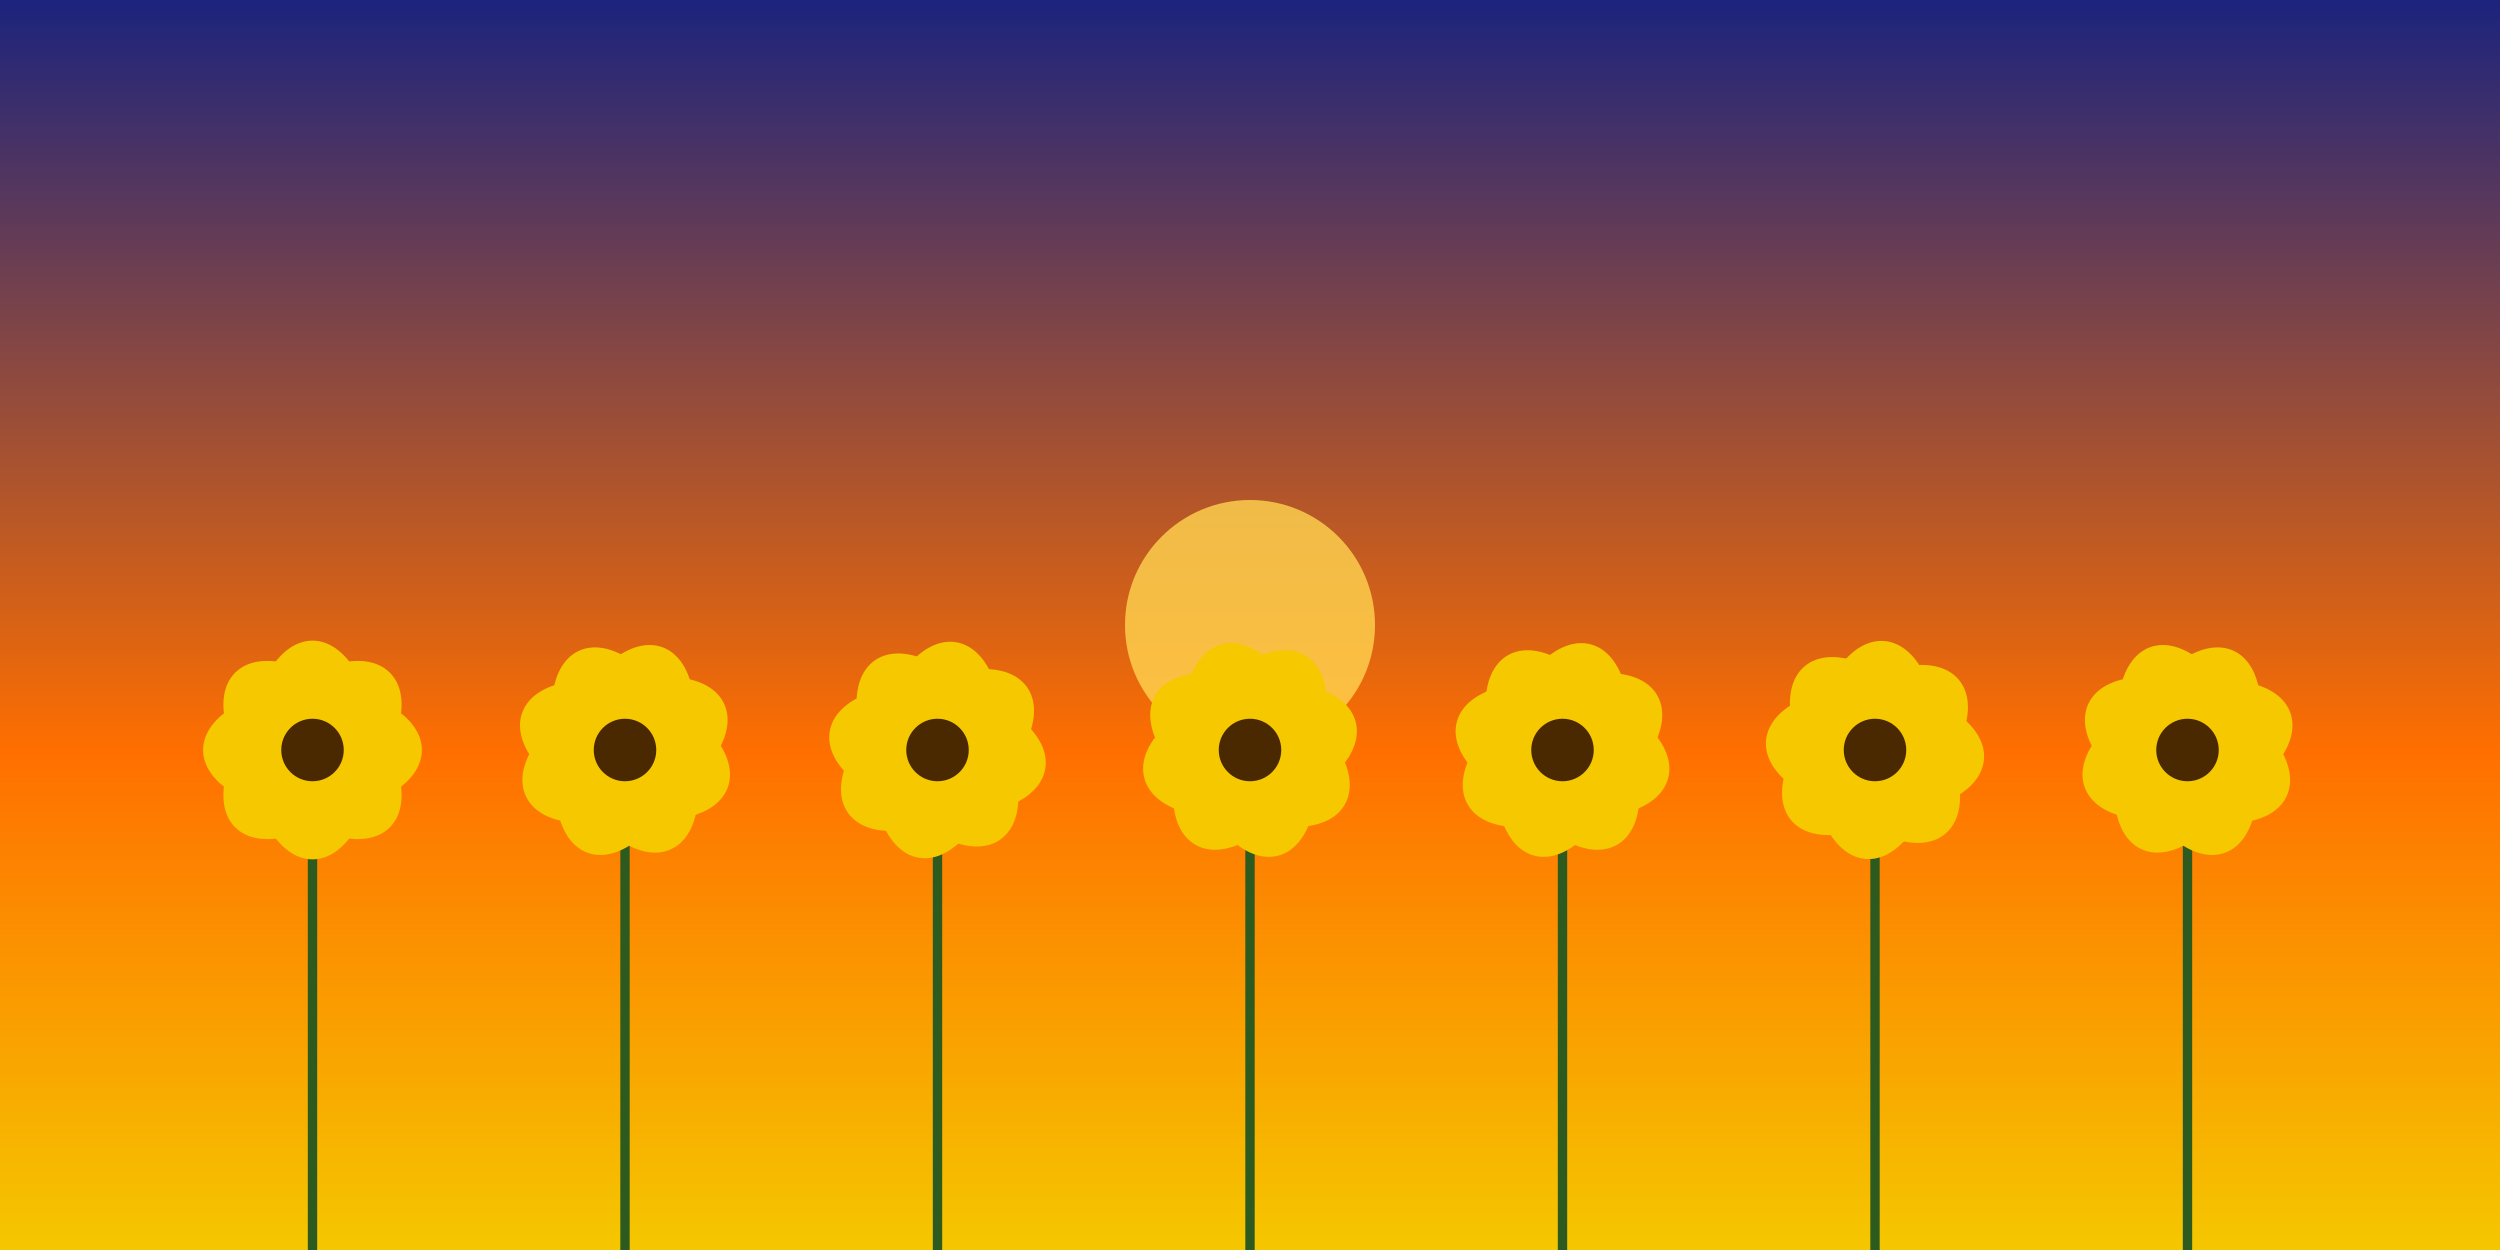
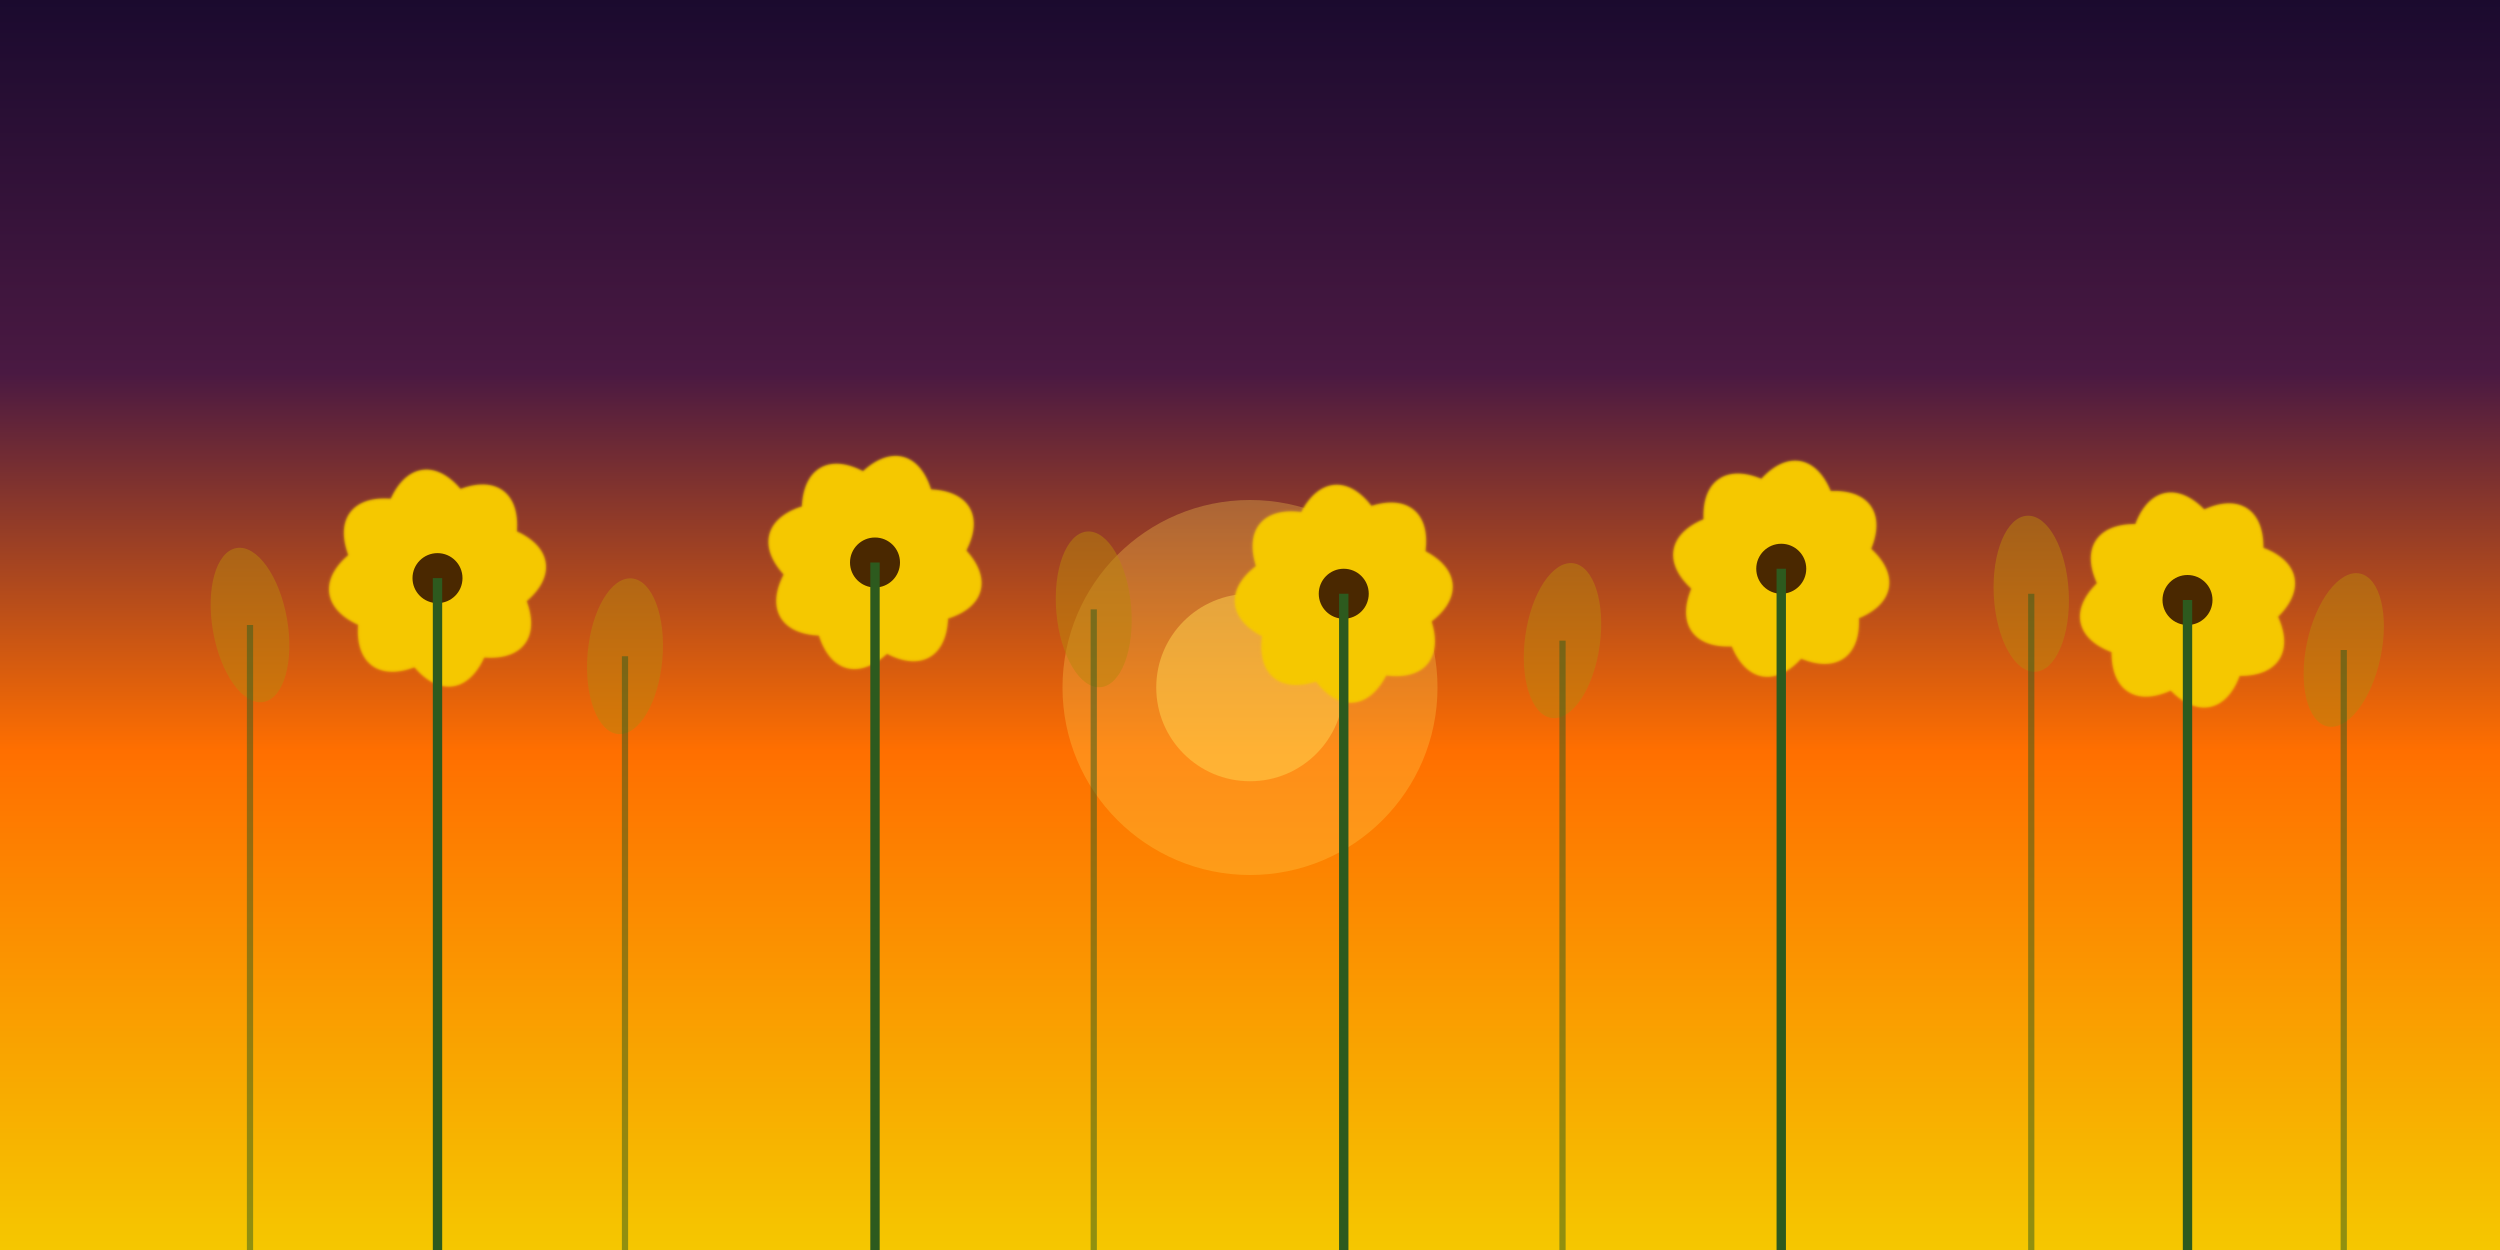
- <svg xmlns="http://www.w3.org/2000/svg" viewBox="0 0 800 400">
+ <svg xmlns="http://www.w3.org/2000/svg" viewBox="0 0 800 400" preserveAspectRatio="xMidYMid slice">
  <defs>
-     <linearGradient id="sky" x1="0" y1="0" x2="0" y2="1">
-       <stop offset="0%" stop-color="#1a237e" />
+     <linearGradient id="sunsetGrad" x1="0" y1="0" x2="0" y2="1">
+       <stop offset="0%" stop-color="#1a0a2e" />
+       <stop offset="30%" stop-color="#4a1942" />
      <stop offset="60%" stop-color="#ff6f00" />
      <stop offset="100%" stop-color="#f5c800" />
    </linearGradient>
+     <filter id="petalBlur">
+       <feGaussianBlur stdDeviation="0.5" />
+     </filter>
  </defs>
-   <rect width="800" height="400" fill="url(#sky)" />
-   <circle cx="400" cy="200" r="40" fill="#ffd54f" opacity="0.8" />
-   <g transform="translate(0,250)">
-     <line x1="100" y1="0" x2="100" y2="150" stroke="#2d5a1e" stroke-width="3" />
-     <line x1="200" y1="0" x2="200" y2="150" stroke="#2d5a1e" stroke-width="3" />
-     <line x1="300" y1="0" x2="300" y2="150" stroke="#2d5a1e" stroke-width="3" />
-     <line x1="400" y1="0" x2="400" y2="150" stroke="#2d5a1e" stroke-width="3" />
-     <line x1="500" y1="0" x2="500" y2="150" stroke="#2d5a1e" stroke-width="3" />
-     <line x1="600" y1="0" x2="600" y2="150" stroke="#2d5a1e" stroke-width="3" />
-     <line x1="700" y1="0" x2="700" y2="150" stroke="#2d5a1e" stroke-width="3" />
-     <g fill="#f5c800">
-       <ellipse cx="100" cy="-10" rx="20" ry="35" transform="rotate(0,100,-10)" />
-       <ellipse cx="100" cy="-10" rx="20" ry="35" transform="rotate(45,100,-10)" />
-       <ellipse cx="100" cy="-10" rx="20" ry="35" transform="rotate(90,100,-10)" />
-       <ellipse cx="100" cy="-10" rx="20" ry="35" transform="rotate(135,100,-10)" />
-       <ellipse cx="200" cy="-10" rx="20" ry="35" transform="rotate(20,200,-10)" />
-       <ellipse cx="200" cy="-10" rx="20" ry="35" transform="rotate(65,200,-10)" />
-       <ellipse cx="200" cy="-10" rx="20" ry="35" transform="rotate(110,200,-10)" />
-       <ellipse cx="200" cy="-10" rx="20" ry="35" transform="rotate(155,200,-10)" />
-       <ellipse cx="300" cy="-10" rx="20" ry="35" transform="rotate(10,300,-10)" />
-       <ellipse cx="300" cy="-10" rx="20" ry="35" transform="rotate(55,300,-10)" />
-       <ellipse cx="300" cy="-10" rx="20" ry="35" transform="rotate(100,300,-10)" />
-       <ellipse cx="300" cy="-10" rx="20" ry="35" transform="rotate(145,300,-10)" />
-       <ellipse cx="400" cy="-10" rx="20" ry="35" transform="rotate(30,400,-10)" />
-       <ellipse cx="400" cy="-10" rx="20" ry="35" transform="rotate(75,400,-10)" />
-       <ellipse cx="400" cy="-10" rx="20" ry="35" transform="rotate(120,400,-10)" />
-       <ellipse cx="400" cy="-10" rx="20" ry="35" transform="rotate(165,400,-10)" />
-       <ellipse cx="500" cy="-10" rx="20" ry="35" transform="rotate(15,500,-10)" />
-       <ellipse cx="500" cy="-10" rx="20" ry="35" transform="rotate(60,500,-10)" />
-       <ellipse cx="500" cy="-10" rx="20" ry="35" transform="rotate(105,500,-10)" />
-       <ellipse cx="500" cy="-10" rx="20" ry="35" transform="rotate(150,500,-10)" />
-       <ellipse cx="600" cy="-10" rx="20" ry="35" transform="rotate(5,600,-10)" />
-       <ellipse cx="600" cy="-10" rx="20" ry="35" transform="rotate(50,600,-10)" />
-       <ellipse cx="600" cy="-10" rx="20" ry="35" transform="rotate(95,600,-10)" />
-       <ellipse cx="600" cy="-10" rx="20" ry="35" transform="rotate(140,600,-10)" />
-       <ellipse cx="700" cy="-10" rx="20" ry="35" transform="rotate(25,700,-10)" />
-       <ellipse cx="700" cy="-10" rx="20" ry="35" transform="rotate(70,700,-10)" />
-       <ellipse cx="700" cy="-10" rx="20" ry="35" transform="rotate(115,700,-10)" />
-       <ellipse cx="700" cy="-10" rx="20" ry="35" transform="rotate(160,700,-10)" />
+   <rect width="800" height="400" fill="url(#sunsetGrad)" />
+   <circle cx="400" cy="220" r="60" fill="#ffd54f" opacity="0.3" />
+   <circle cx="400" cy="220" r="30" fill="#ffd54f" opacity="0.5" />
+   <g transform="translate(0,200)">
+     <g opacity="0.5" fill="#b8860b">
+       <ellipse cx="80" cy="0" rx="12" ry="25" transform="rotate(-10,80,0)" />
+       <ellipse cx="200" cy="10" rx="12" ry="25" transform="rotate(5,200,10)" />
+       <ellipse cx="350" cy="-5" rx="12" ry="25" transform="rotate(-5,350,-5)" />
+       <ellipse cx="500" cy="5" rx="12" ry="25" transform="rotate(8,500,5)" />
+       <ellipse cx="650" cy="-10" rx="12" ry="25" transform="rotate(-3,650,-10)" />
+       <ellipse cx="750" cy="8" rx="12" ry="25" transform="rotate(12,750,8)" />
+     </g>
+     <g stroke="#2d5a1e" stroke-width="2" opacity="0.5">
+       <line x1="80" y1="0" x2="80" y2="200" />
+       <line x1="200" y1="10" x2="200" y2="200" />
+       <line x1="350" y1="-5" x2="350" y2="200" />
+       <line x1="500" y1="5" x2="500" y2="200" />
+       <line x1="650" y1="-10" x2="650" y2="200" />
+       <line x1="750" y1="8" x2="750" y2="200" />
+     </g>
+     <g fill="#f5c800" filter="url(#petalBlur)">
+       <ellipse cx="140" cy="-15" rx="18" ry="35" transform="rotate(-8,140,-15)" />
+       <ellipse cx="140" cy="-15" rx="18" ry="35" transform="rotate(37,140,-15)" />
+       <ellipse cx="140" cy="-15" rx="18" ry="35" transform="rotate(82,140,-15)" />
+       <ellipse cx="140" cy="-15" rx="18" ry="35" transform="rotate(127,140,-15)" />
+       <ellipse cx="280" cy="-20" rx="18" ry="35" transform="rotate(15,280,-20)" />
+       <ellipse cx="280" cy="-20" rx="18" ry="35" transform="rotate(60,280,-20)" />
+       <ellipse cx="280" cy="-20" rx="18" ry="35" transform="rotate(105,280,-20)" />
+       <ellipse cx="280" cy="-20" rx="18" ry="35" transform="rotate(150,280,-20)" />
+       <ellipse cx="430" cy="-10" rx="18" ry="35" transform="rotate(-5,430,-10)" />
+       <ellipse cx="430" cy="-10" rx="18" ry="35" transform="rotate(40,430,-10)" />
+       <ellipse cx="430" cy="-10" rx="18" ry="35" transform="rotate(85,430,-10)" />
+       <ellipse cx="430" cy="-10" rx="18" ry="35" transform="rotate(130,430,-10)" />
+       <ellipse cx="570" cy="-18" rx="18" ry="35" transform="rotate(10,570,-18)" />
+       <ellipse cx="570" cy="-18" rx="18" ry="35" transform="rotate(55,570,-18)" />
+       <ellipse cx="570" cy="-18" rx="18" ry="35" transform="rotate(100,570,-18)" />
+       <ellipse cx="570" cy="-18" rx="18" ry="35" transform="rotate(145,570,-18)" />
+       <ellipse cx="700" cy="-8" rx="18" ry="35" transform="rotate(-12,700,-8)" />
+       <ellipse cx="700" cy="-8" rx="18" ry="35" transform="rotate(33,700,-8)" />
+       <ellipse cx="700" cy="-8" rx="18" ry="35" transform="rotate(78,700,-8)" />
+       <ellipse cx="700" cy="-8" rx="18" ry="35" transform="rotate(123,700,-8)" />
    </g>
    <g fill="#4a2800">
-       <circle cx="100" cy="-10" r="10" />
-       <circle cx="200" cy="-10" r="10" />
-       <circle cx="300" cy="-10" r="10" />
-       <circle cx="400" cy="-10" r="10" />
-       <circle cx="500" cy="-10" r="10" />
-       <circle cx="600" cy="-10" r="10" />
-       <circle cx="700" cy="-10" r="10" />
+       <circle cx="140" cy="-15" r="8" />
+       <circle cx="280" cy="-20" r="8" />
+       <circle cx="430" cy="-10" r="8" />
+       <circle cx="570" cy="-18" r="8" />
+       <circle cx="700" cy="-8" r="8" />
+     </g>
+     <g stroke="#2d5a1e" stroke-width="3">
+       <line x1="140" y1="-15" x2="140" y2="200" />
+       <line x1="280" y1="-20" x2="280" y2="200" />
+       <line x1="430" y1="-10" x2="430" y2="200" />
+       <line x1="570" y1="-18" x2="570" y2="200" />
+       <line x1="700" y1="-8" x2="700" y2="200" />
    </g>
  </g>
</svg>
